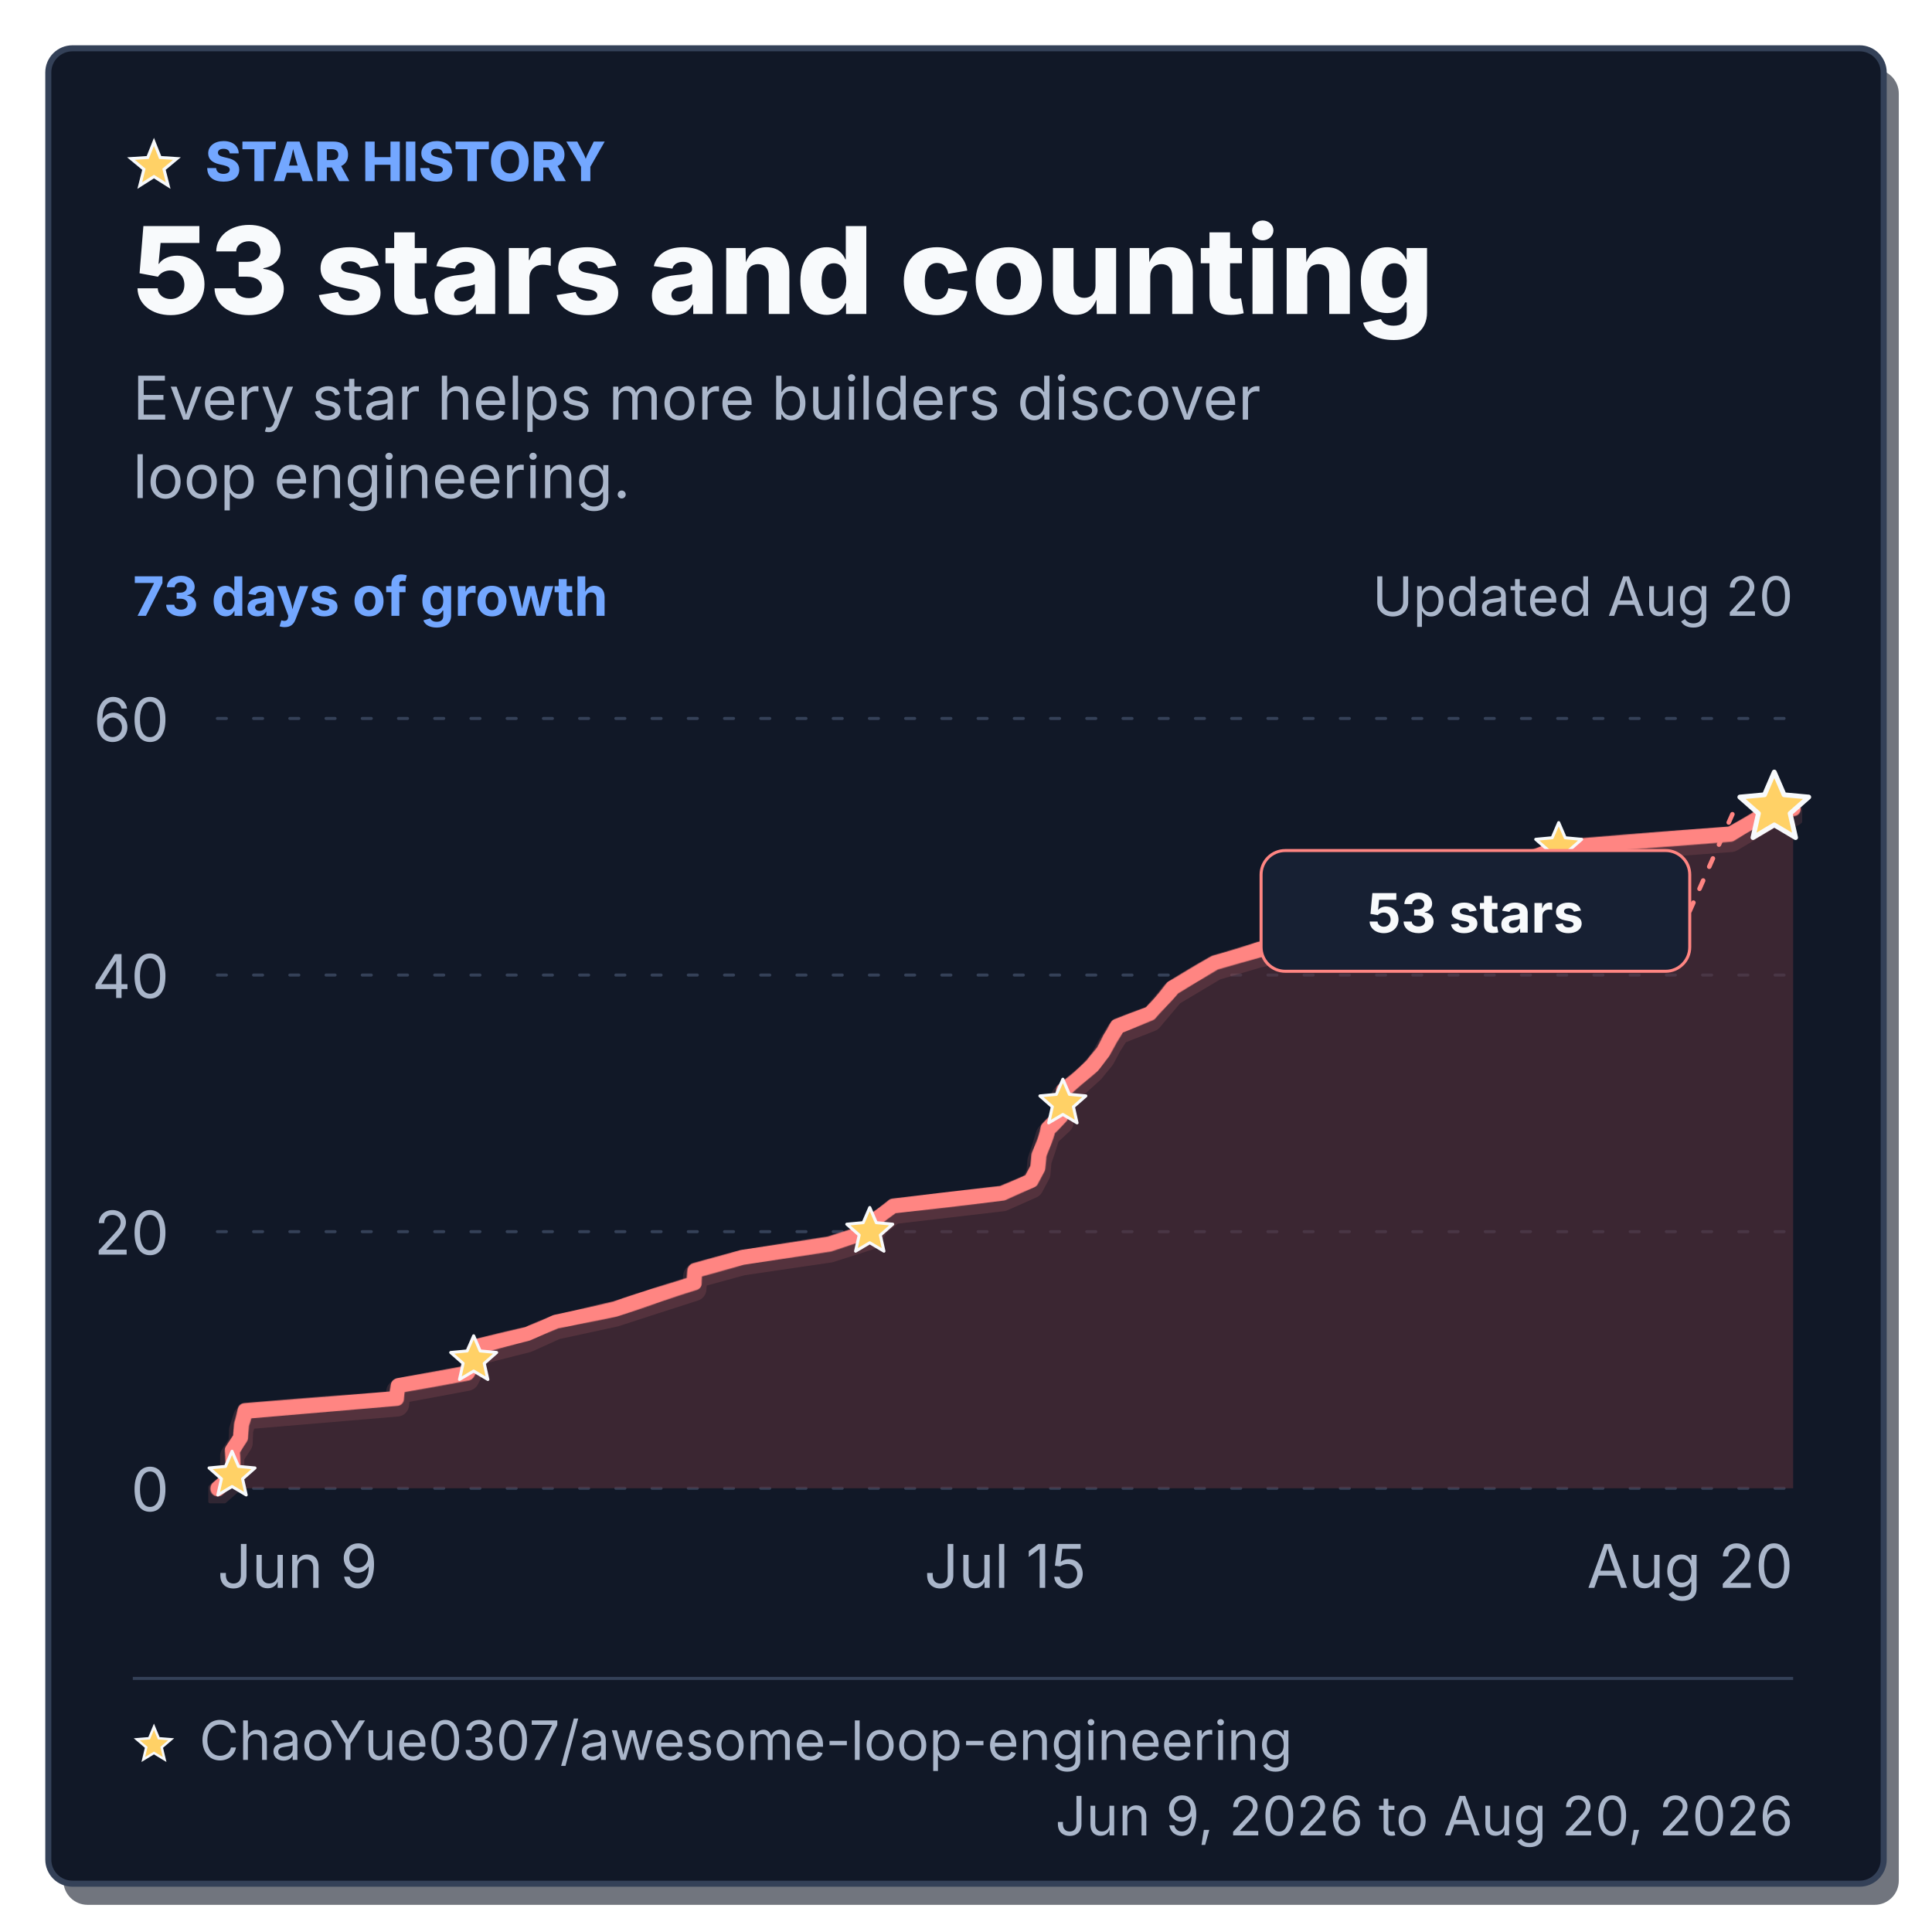
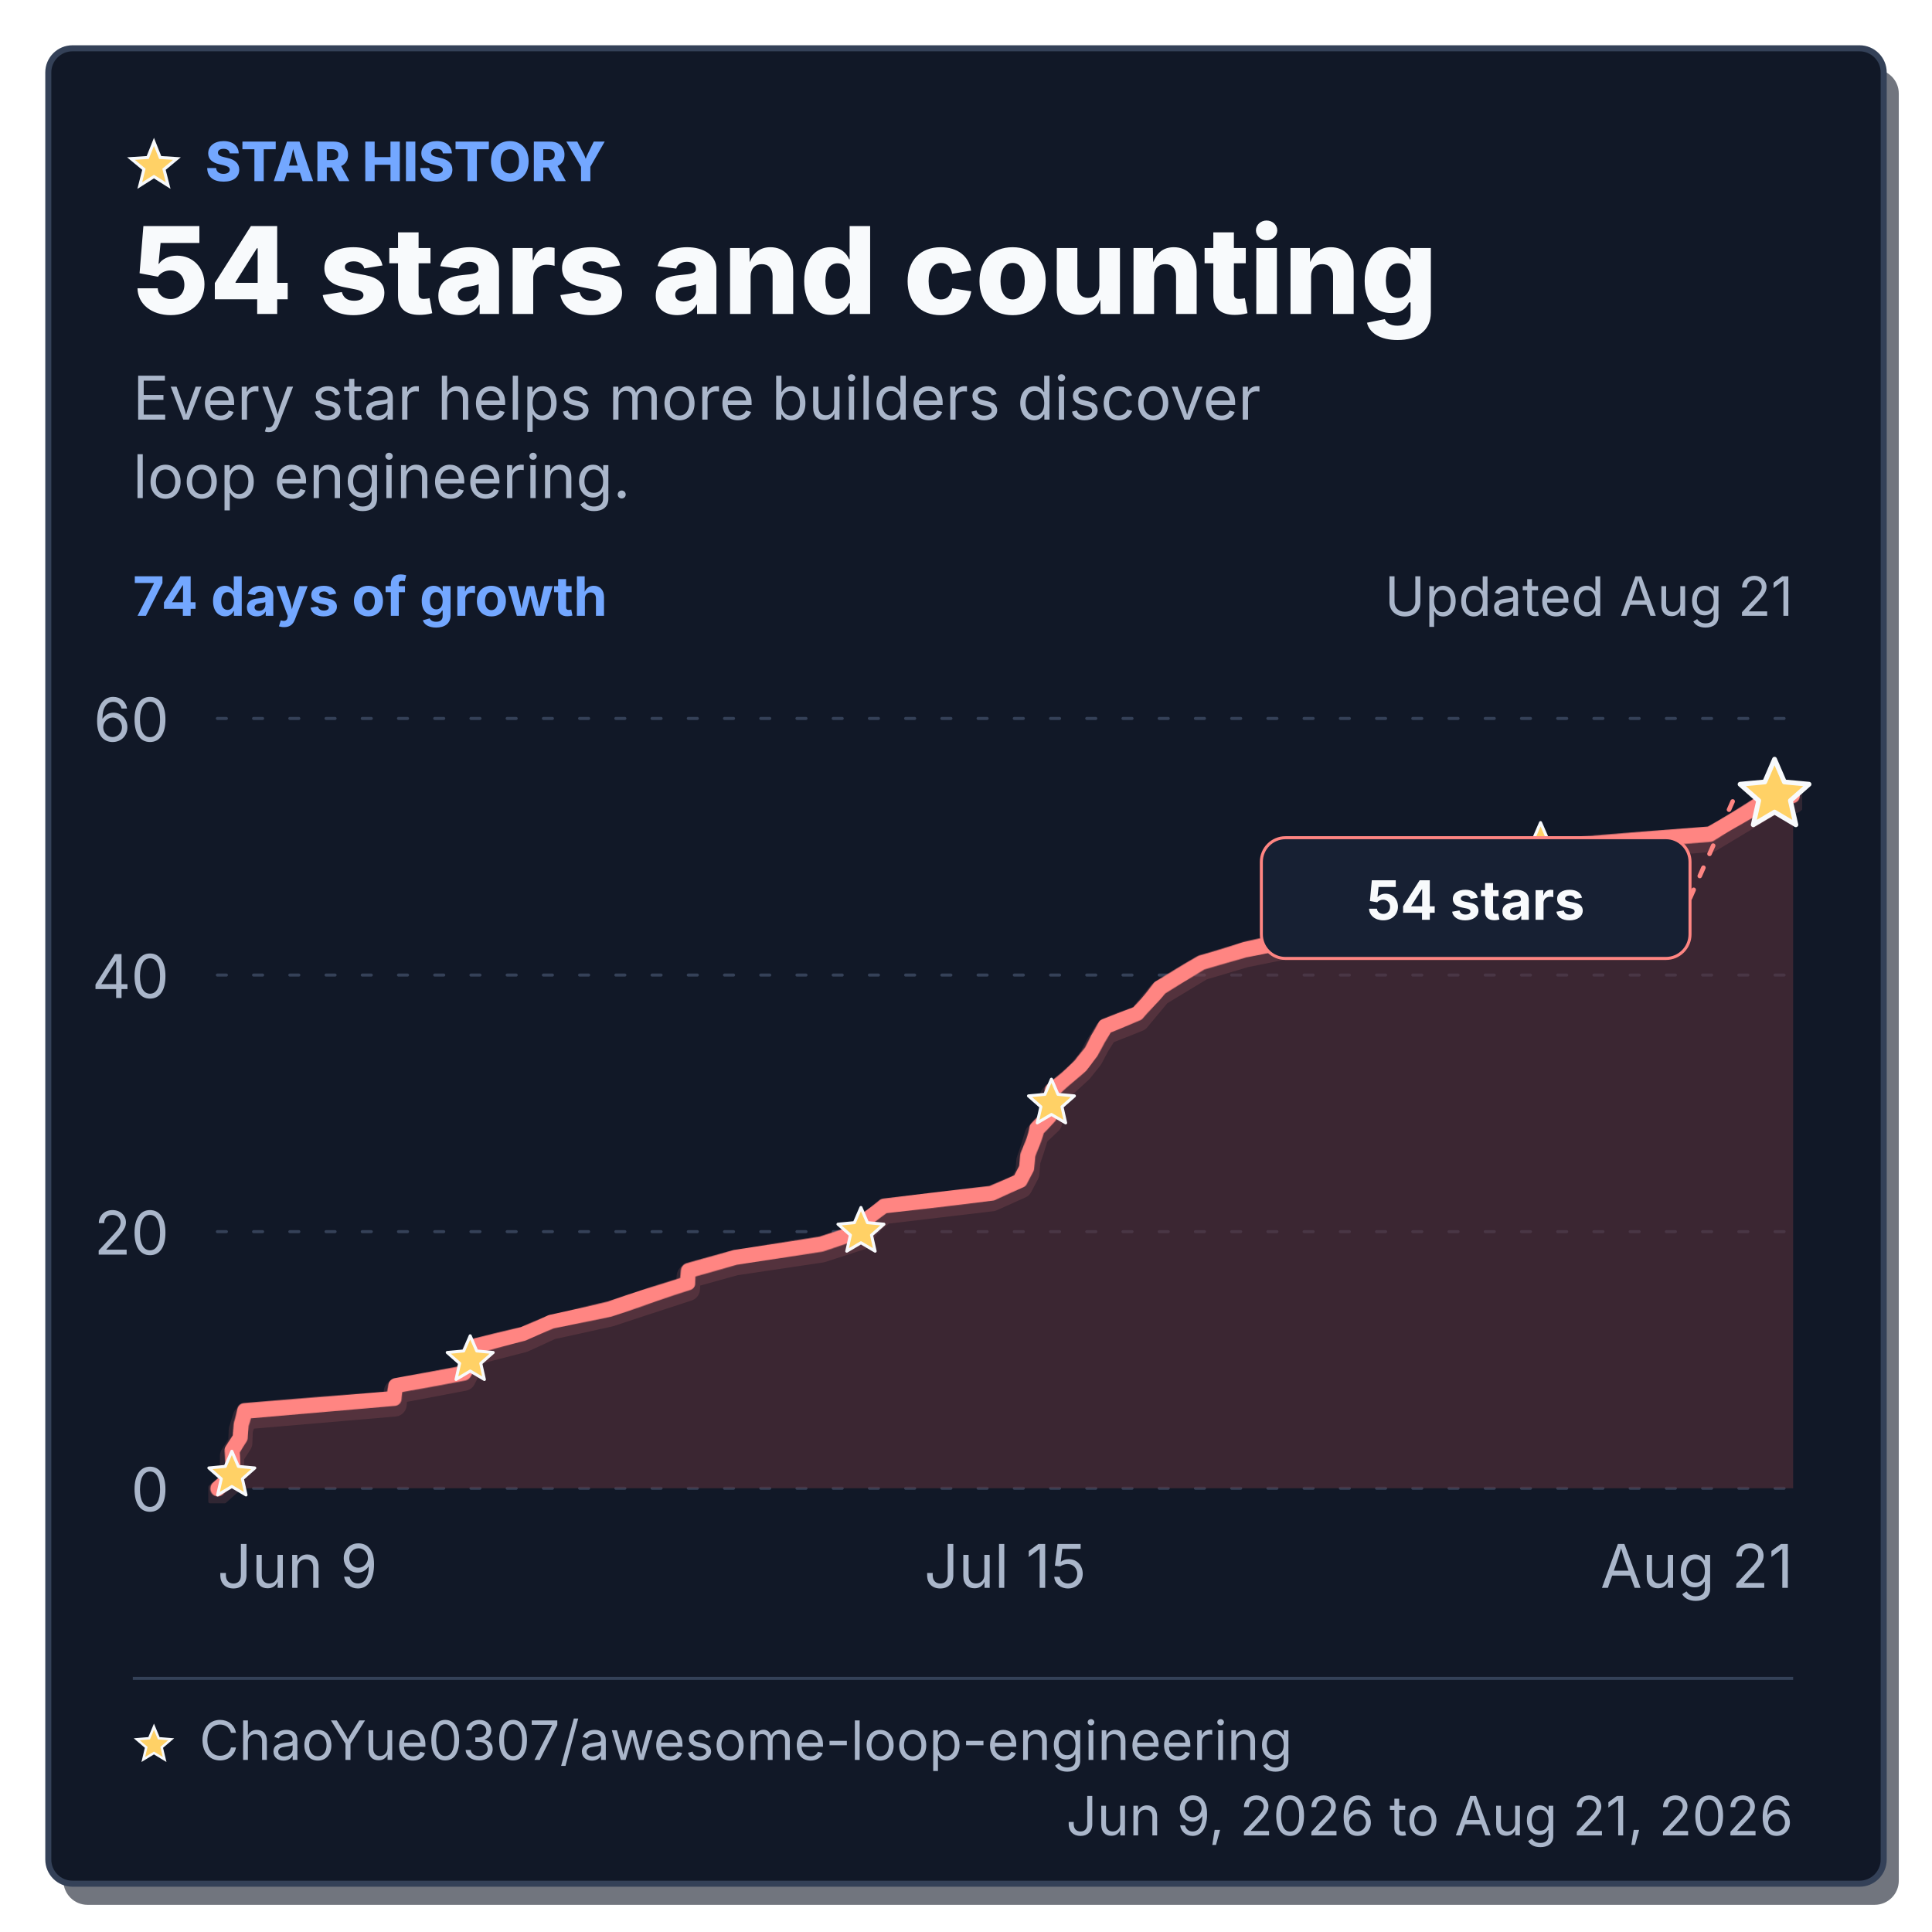
<svg xmlns="http://www.w3.org/2000/svg" width="640" height="640" viewBox="0 0 640 640" role="img" aria-labelledby="title desc">
  <style>
    text { font-family: ui-rounded, 'SF Pro Rounded', 'Nunito Sans', -apple-system, BlinkMacSystemFont, 'Segoe UI', sans-serif; letter-spacing: 0; }
  </style>
  <defs>
    <filter id="rough-line" x="-3%" y="-6%" width="106%" height="112%">
      <feTurbulence type="fractalNoise" baseFrequency="0.008 0.12" numOctaves="1" seed="17" result="noise" />
      <feDisplacementMap in="SourceGraphic" in2="noise" scale="1.2" xChannelSelector="R" yChannelSelector="G" />
    </filter>
    <clipPath id="plot-clip">
      <rect x="69" y="233" width="528" height="265" />
    </clipPath>
  </defs>
  <rect x="21" y="23" width="608" height="608" rx="8" fill="#0B1220" opacity="0.58" />
  <rect x="16" y="16" width="608" height="608" rx="8" fill="#111827" stroke="#344158" stroke-width="2" />
  <path d="M 51 47 L 53.06 52.17 L 58.61 52.53 L 54.33 56.08 L 55.7 61.47 L 51 58.5 L 46.3 61.47 L 47.67 56.08 L 43.39 52.53 L 48.94 52.17 Z" fill="#FFD166" stroke="#F8FAFC" stroke-width="1" />
  <text x="68" y="60" fill="#73A7FF" font-size="18" font-weight="800">STAR HISTORY</text>
-   <text x="44" y="104" fill="#F8FAFC" font-size="40" font-weight="760">53 stars and counting</text>
+   <text x="44" y="104" fill="#F8FAFC" font-size="40" font-weight="760">54 stars and counting</text>
  <text x="44" y="139" fill="#AAB6CA" font-size="20">Every star helps more builders discover</text>
  <text x="44" y="165" fill="#AAB6CA" font-size="20">loop engineering.</text>
-   <text x="44" y="204" fill="#73A7FF" font-size="18" font-weight="700">73 days of growth</text>
-   <text x="594" y="204" fill="#AAB6CA" font-size="18" text-anchor="end">Updated Aug 20</text>
+   <text x="44" y="204" fill="#73A7FF" font-size="18" font-weight="700">74 days of growth</text>
+   <text x="594" y="204" fill="#AAB6CA" font-size="18" text-anchor="end">Updated Aug 21</text>
  <line x1="72" y1="493" x2="594" y2="493" stroke="#354158" stroke-width="1" stroke-dasharray="3 9" stroke-linecap="round" />
  <text x="56" y="500.6" fill="#AAB6CA" font-size="20" text-anchor="end">0</text>
  <line x1="72" y1="408" x2="594" y2="408" stroke="#354158" stroke-width="1" stroke-dasharray="3 9" stroke-linecap="round" />
  <text x="56" y="415.6" fill="#AAB6CA" font-size="20" text-anchor="end">20</text>
  <line x1="72" y1="323" x2="594" y2="323" stroke="#354158" stroke-width="1" stroke-dasharray="3 9" stroke-linecap="round" />
  <text x="56" y="330.6" fill="#AAB6CA" font-size="20" text-anchor="end">40</text>
  <line x1="72" y1="238" x2="594" y2="238" stroke="#354158" stroke-width="1" stroke-dasharray="3 9" stroke-linecap="round" />
  <text x="56" y="245.6" fill="#AAB6CA" font-size="20" text-anchor="end">60</text>
  <text x="72" y="526" fill="#AAB6CA" font-size="20" text-anchor="start">Jun 9</text>
  <text x="333" y="526" fill="#AAB6CA" font-size="20" text-anchor="middle">Jul 15</text>
-   <text x="594" y="526" fill="#AAB6CA" font-size="20" text-anchor="end">Aug 20</text>
+   <text x="594" y="526" fill="#AAB6CA" font-size="20" text-anchor="end">Aug 21</text>
  <g clip-path="url(#plot-clip)">
-     <path d="M 72 493 L 76.86 488.75 L 76.92 484.5 L 76.93 480.25 L 79.71 476 L 79.87 471.75 L 81.21 467.5 L 131.52 463.25 L 131.94 459 L 154.75 454.75 L 156.91 450.5 L 157.97 446.25 L 174.73 442 L 184.12 437.75 L 203.73 433.5 L 216.81 429.25 L 230.01 425 L 230.29 420.75 L 245.91 416.5 L 274.83 412.25 L 288.12 408 L 290.53 403.75 L 295.85 399.5 L 332.13 395.25 L 341.7 391 L 343.98 386.75 L 344.35 382.5 L 345.81 378.25 L 347.12 374 L 351.65 369.75 L 352.09 365.5 L 352.22 361.25 L 357.16 357 L 361.85 352.75 L 365.32 348.5 L 367.59 344.25 L 370.31 340 L 381.15 335.75 L 388.32 327.25 L 402.57 318.75 L 417.05 314.5 L 438.3 310.25 L 459.84 297.5 L 487.87 293.25 L 494.98 289 L 516.34 280.5 L 573.45 276.25 L 587.75 267.75 L 594 267.75 V 493 H 72 Z" fill="#572F38" opacity="0.6" />
-     <path d="M 72 493 L 76.86 488.75 L 76.92 484.5 L 76.93 480.25 L 79.71 476 L 79.87 471.75 L 81.21 467.5 L 131.52 463.25 L 131.94 459 L 154.75 454.75 L 156.91 450.5 L 157.97 446.25 L 174.73 442 L 184.12 437.75 L 203.73 433.5 L 216.81 429.25 L 230.01 425 L 230.29 420.75 L 245.91 416.5 L 274.83 412.25 L 288.12 408 L 290.53 403.75 L 295.85 399.5 L 332.13 395.25 L 341.7 391 L 343.98 386.75 L 344.35 382.5 L 345.81 378.25 L 347.12 374 L 351.65 369.75 L 352.09 365.5 L 352.22 361.25 L 357.16 357 L 361.85 352.75 L 365.32 348.5 L 367.59 344.25 L 370.31 340 L 381.15 335.75 L 388.32 327.25 L 402.57 318.75 L 417.05 314.5 L 438.3 310.25 L 459.84 297.5 L 487.87 293.25 L 494.98 289 L 516.34 280.5 L 573.45 276.25 L 587.75 267.75 L 594 267.75" fill="none" stroke="#FF8582" stroke-width="8" stroke-linejoin="round" stroke-linecap="round" opacity="0.13" transform="translate(0 2)" />
-     <path d="M 72 493 L 76.86 488.75 L 76.92 484.5 L 76.93 480.25 L 79.71 476 L 79.87 471.75 L 81.21 467.5 L 131.52 463.25 L 131.94 459 L 154.75 454.75 L 156.91 450.5 L 157.97 446.25 L 174.73 442 L 184.12 437.75 L 203.73 433.5 L 216.81 429.25 L 230.01 425 L 230.29 420.75 L 245.91 416.5 L 274.83 412.25 L 288.12 408 L 290.53 403.75 L 295.85 399.5 L 332.13 395.25 L 341.7 391 L 343.98 386.75 L 344.35 382.5 L 345.81 378.25 L 347.12 374 L 351.65 369.75 L 352.09 365.5 L 352.22 361.25 L 357.16 357 L 361.85 352.75 L 365.32 348.5 L 367.59 344.25 L 370.31 340 L 381.15 335.75 L 388.32 327.25 L 402.57 318.75 L 417.05 314.5 L 438.3 310.25 L 459.84 297.5 L 487.87 293.25 L 494.98 289 L 516.34 280.5 L 573.45 276.25 L 587.75 267.75 L 594 267.75" fill="none" stroke="#FF8582" stroke-width="5" stroke-linejoin="round" stroke-linecap="round" filter="url(#rough-line)" />
+     <path d="M 72 493 L 76.8 488.75 L 76.85 484.5 L 76.86 480.25 L 79.6 476 L 79.76 471.75 L 81.08 467.5 L 130.72 463.25 L 131.13 459 L 153.63 454.75 L 155.76 450.5 L 156.81 446.25 L 173.34 442 L 182.6 437.75 L 201.95 433.5 L 214.85 429.25 L 227.87 425 L 228.15 420.75 L 243.56 416.5 L 272.09 412.25 L 285.2 408 L 287.57 403.75 L 292.82 399.5 L 328.61 395.25 L 338.06 391 L 340.3 386.75 L 340.67 382.5 L 342.11 378.25 L 343.4 374 L 347.87 369.75 L 348.3 365.5 L 348.43 361.25 L 353.31 357 L 357.94 352.75 L 361.35 348.5 L 363.6 344.25 L 366.28 340 L 376.97 335.75 L 384.05 327.25 L 398.1 318.75 L 412.39 314.5 L 433.35 310.25 L 454.6 297.5 L 482.26 293.25 L 489.27 289 L 510.33 280.5 L 566.67 276.25 L 580.78 267.75 L 587.84 263.5 L 594 263.5 V 493 H 72 Z" fill="#572F38" opacity="0.6" />
+     <path d="M 72 493 L 76.8 488.75 L 76.85 484.5 L 76.86 480.25 L 79.6 476 L 79.76 471.75 L 81.08 467.5 L 130.72 463.25 L 131.13 459 L 153.63 454.75 L 155.76 450.5 L 156.81 446.25 L 173.34 442 L 182.6 437.75 L 201.95 433.5 L 214.85 429.25 L 227.87 425 L 228.15 420.75 L 243.56 416.5 L 272.09 412.25 L 285.2 408 L 287.57 403.75 L 292.82 399.5 L 328.61 395.25 L 338.06 391 L 340.3 386.75 L 340.67 382.5 L 342.11 378.25 L 343.4 374 L 347.87 369.75 L 348.3 365.5 L 348.43 361.25 L 353.31 357 L 357.94 352.75 L 361.35 348.5 L 363.6 344.25 L 366.28 340 L 376.97 335.75 L 384.05 327.25 L 398.1 318.75 L 412.39 314.5 L 433.35 310.25 L 454.6 297.5 L 482.26 293.25 L 489.27 289 L 510.33 280.5 L 566.67 276.25 L 580.78 267.75 L 587.84 263.5 L 594 263.5" fill="none" stroke="#FF8582" stroke-width="8" stroke-linejoin="round" stroke-linecap="round" opacity="0.13" transform="translate(0 2)" />
+     <path d="M 72 493 L 76.8 488.75 L 76.85 484.5 L 76.86 480.25 L 79.6 476 L 79.76 471.75 L 81.08 467.5 L 130.72 463.25 L 131.13 459 L 153.63 454.75 L 155.76 450.5 L 156.81 446.25 L 173.34 442 L 182.6 437.75 L 201.95 433.5 L 214.85 429.25 L 227.87 425 L 228.15 420.75 L 243.56 416.5 L 272.09 412.25 L 285.2 408 L 287.57 403.75 L 292.82 399.5 L 328.61 395.25 L 338.06 391 L 340.3 386.75 L 340.67 382.5 L 342.11 378.25 L 343.4 374 L 347.87 369.75 L 348.3 365.5 L 348.43 361.25 L 353.31 357 L 357.94 352.75 L 361.35 348.5 L 363.6 344.25 L 366.28 340 L 376.97 335.75 L 384.05 327.25 L 398.1 318.75 L 412.39 314.5 L 433.35 310.25 L 454.6 297.5 L 482.26 293.25 L 489.27 289 L 510.33 280.5 L 566.67 276.25 L 580.78 267.75 L 587.84 263.5 L 594 263.5" fill="none" stroke="#FF8582" stroke-width="5" stroke-linejoin="round" stroke-linecap="round" filter="url(#rough-line)" />
  </g>
-   <path d="M 76.86 480.75 L 79.02 485.77 L 84.47 486.28 L 80.36 489.89 L 81.56 495.22 L 76.86 492.43 L 72.16 495.22 L 73.36 489.89 L 69.25 486.28 L 74.7 485.77 Z" fill="#FFD166" stroke="#F8FAFC" stroke-width="1" stroke-linejoin="round" />
-   <path d="M 156.91 442.5 L 159.07 447.52 L 164.52 448.03 L 160.41 451.64 L 161.61 456.97 L 156.91 454.18 L 152.21 456.97 L 153.41 451.64 L 149.3 448.03 L 154.75 447.52 Z" fill="#FFD166" stroke="#F8FAFC" stroke-width="1" stroke-linejoin="round" />
-   <path d="M 288.12 400 L 290.28 405.02 L 295.73 405.53 L 291.62 409.14 L 292.82 414.47 L 288.12 411.68 L 283.42 414.47 L 284.62 409.14 L 280.51 405.53 L 285.95 405.02 Z" fill="#FFD166" stroke="#F8FAFC" stroke-width="1" stroke-linejoin="round" />
-   <path d="M 352.09 357.5 L 354.25 362.52 L 359.7 363.03 L 355.59 366.64 L 356.79 371.97 L 352.09 369.18 L 347.39 371.97 L 348.59 366.64 L 344.48 363.03 L 349.93 362.52 Z" fill="#FFD166" stroke="#F8FAFC" stroke-width="1" stroke-linejoin="round" />
-   <path d="M 516.34 272.5 L 518.5 277.52 L 523.95 278.03 L 519.84 281.64 L 521.04 286.97 L 516.34 284.18 L 511.64 286.97 L 512.84 281.64 L 508.73 278.03 L 514.18 277.52 Z" fill="#FFD166" stroke="#F8FAFC" stroke-width="1" stroke-linejoin="round" />
-   <path d="M 587.75 255.75 L 591 263.28 L 599.17 264.04 L 593 269.46 L 594.81 277.46 L 587.75 273.27 L 580.7 277.46 L 582.5 269.46 L 576.34 264.04 L 584.51 263.28 Z" fill="#FFD166" stroke="#F8FAFC" stroke-width="1.6" stroke-linejoin="round" />
-   <path d="M 559.75 301.75 L 574.75 267.75" fill="none" stroke="#FF8582" stroke-width="1.5" stroke-dasharray="3 5" stroke-linecap="round" />
-   <rect x="417.75" y="281.75" width="142" height="40" rx="8" fill="#172033" stroke="#FF8582" />
-   <text x="488.75" y="308.95" fill="#F8FAFC" font-size="18" font-weight="700" text-anchor="middle">53 stars</text>
+   <path d="M 76.8 480.75 L 78.96 485.77 L 84.4 486.28 L 80.3 489.89 L 81.5 495.22 L 76.8 492.43 L 72.09 495.22 L 73.3 489.89 L 69.19 486.28 L 74.63 485.77 Z" fill="#FFD166" stroke="#F8FAFC" stroke-width="1" stroke-linejoin="round" />
+   <path d="M 155.76 442.5 L 157.93 447.52 L 163.37 448.03 L 159.26 451.64 L 160.46 456.97 L 155.76 454.18 L 151.06 456.97 L 152.26 451.64 L 148.15 448.03 L 153.6 447.52 Z" fill="#FFD166" stroke="#F8FAFC" stroke-width="1" stroke-linejoin="round" />
+   <path d="M 285.2 400 L 287.36 405.02 L 292.81 405.53 L 288.7 409.14 L 289.9 414.47 L 285.2 411.68 L 280.5 414.47 L 281.7 409.14 L 277.59 405.53 L 283.03 405.02 Z" fill="#FFD166" stroke="#F8FAFC" stroke-width="1" stroke-linejoin="round" />
+   <path d="M 348.3 357.5 L 350.47 362.52 L 355.91 363.03 L 351.8 366.64 L 353.01 371.97 L 348.3 369.18 L 343.6 371.97 L 344.81 366.64 L 340.7 363.03 L 346.14 362.52 Z" fill="#FFD166" stroke="#F8FAFC" stroke-width="1" stroke-linejoin="round" />
+   <path d="M 510.33 272.5 L 512.5 277.52 L 517.94 278.03 L 513.83 281.64 L 515.04 286.97 L 510.33 284.18 L 505.63 286.97 L 506.83 281.64 L 502.73 278.03 L 508.17 277.52 Z" fill="#FFD166" stroke="#F8FAFC" stroke-width="1" stroke-linejoin="round" />
+   <path d="M 587.84 251.5 L 591.09 259.03 L 599.26 259.79 L 593.09 265.21 L 594.9 273.21 L 587.84 269.02 L 580.79 273.21 L 582.59 265.21 L 576.43 259.79 L 584.6 259.03 Z" fill="#FFD166" stroke="#F8FAFC" stroke-width="1.6" stroke-linejoin="round" />
+   <path d="M 559.84 297.5 L 574.84 263.5" fill="none" stroke="#FF8582" stroke-width="1.5" stroke-dasharray="3 5" stroke-linecap="round" />
+   <rect x="417.84" y="277.5" width="142" height="40" rx="8" fill="#172033" stroke="#FF8582" />
+   <text x="488.84" y="304.7" fill="#F8FAFC" font-size="18" font-weight="700" text-anchor="middle">54 stars</text>
  <line x1="44" y1="556" x2="594" y2="556" stroke="#344158" />
  <path d="M 51 572 L 52.59 575.82 L 56.71 576.15 L 53.57 578.83 L 54.53 582.85 L 51 580.7 L 47.47 582.85 L 48.43 578.83 L 45.29 576.15 L 49.41 575.82 Z" fill="#FFD166" stroke="#F8FAFC" stroke-width="0.8" />
  <text x="66" y="583" fill="#AAB6CA" font-size="18">ChaoYue0307/awesome-loop-engineering</text>
-   <text x="594" y="608" fill="#AAB6CA" font-size="18" text-anchor="end">Jun 9, 2026 to Aug 20, 2026</text>
+   <text x="594" y="608" fill="#AAB6CA" font-size="18" text-anchor="end">Jun 9, 2026 to Aug 21, 2026</text>
</svg>
